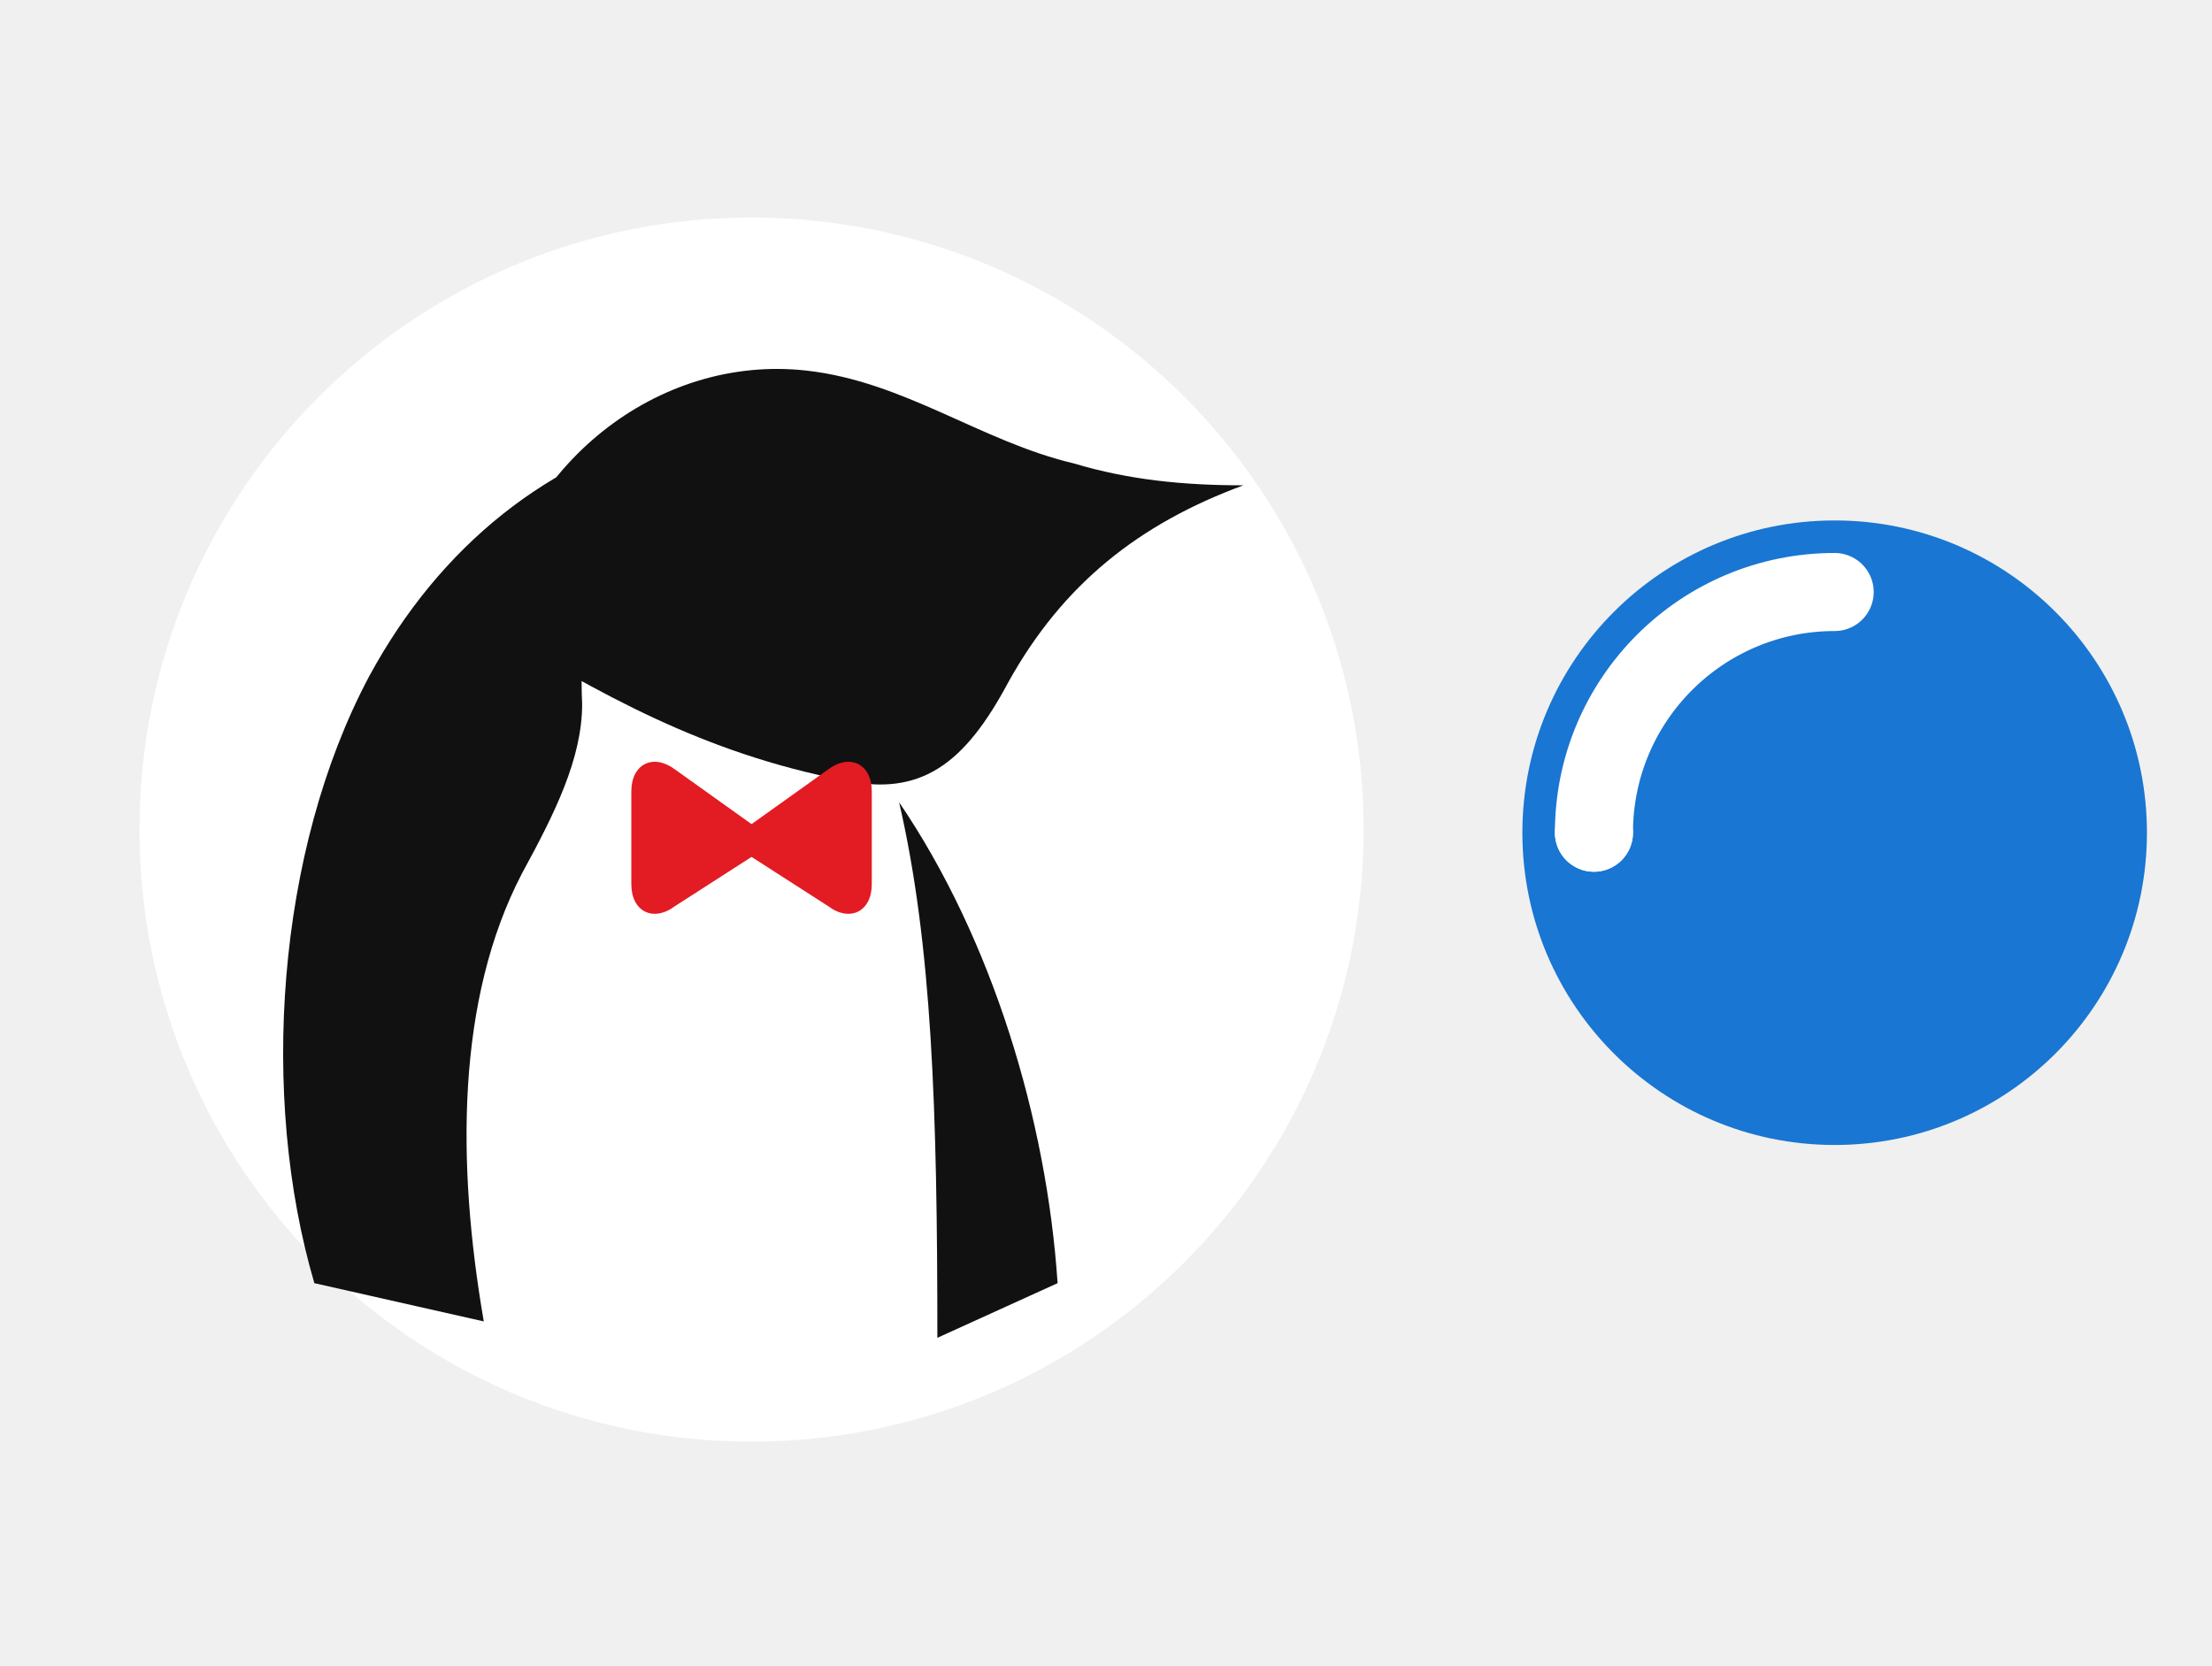
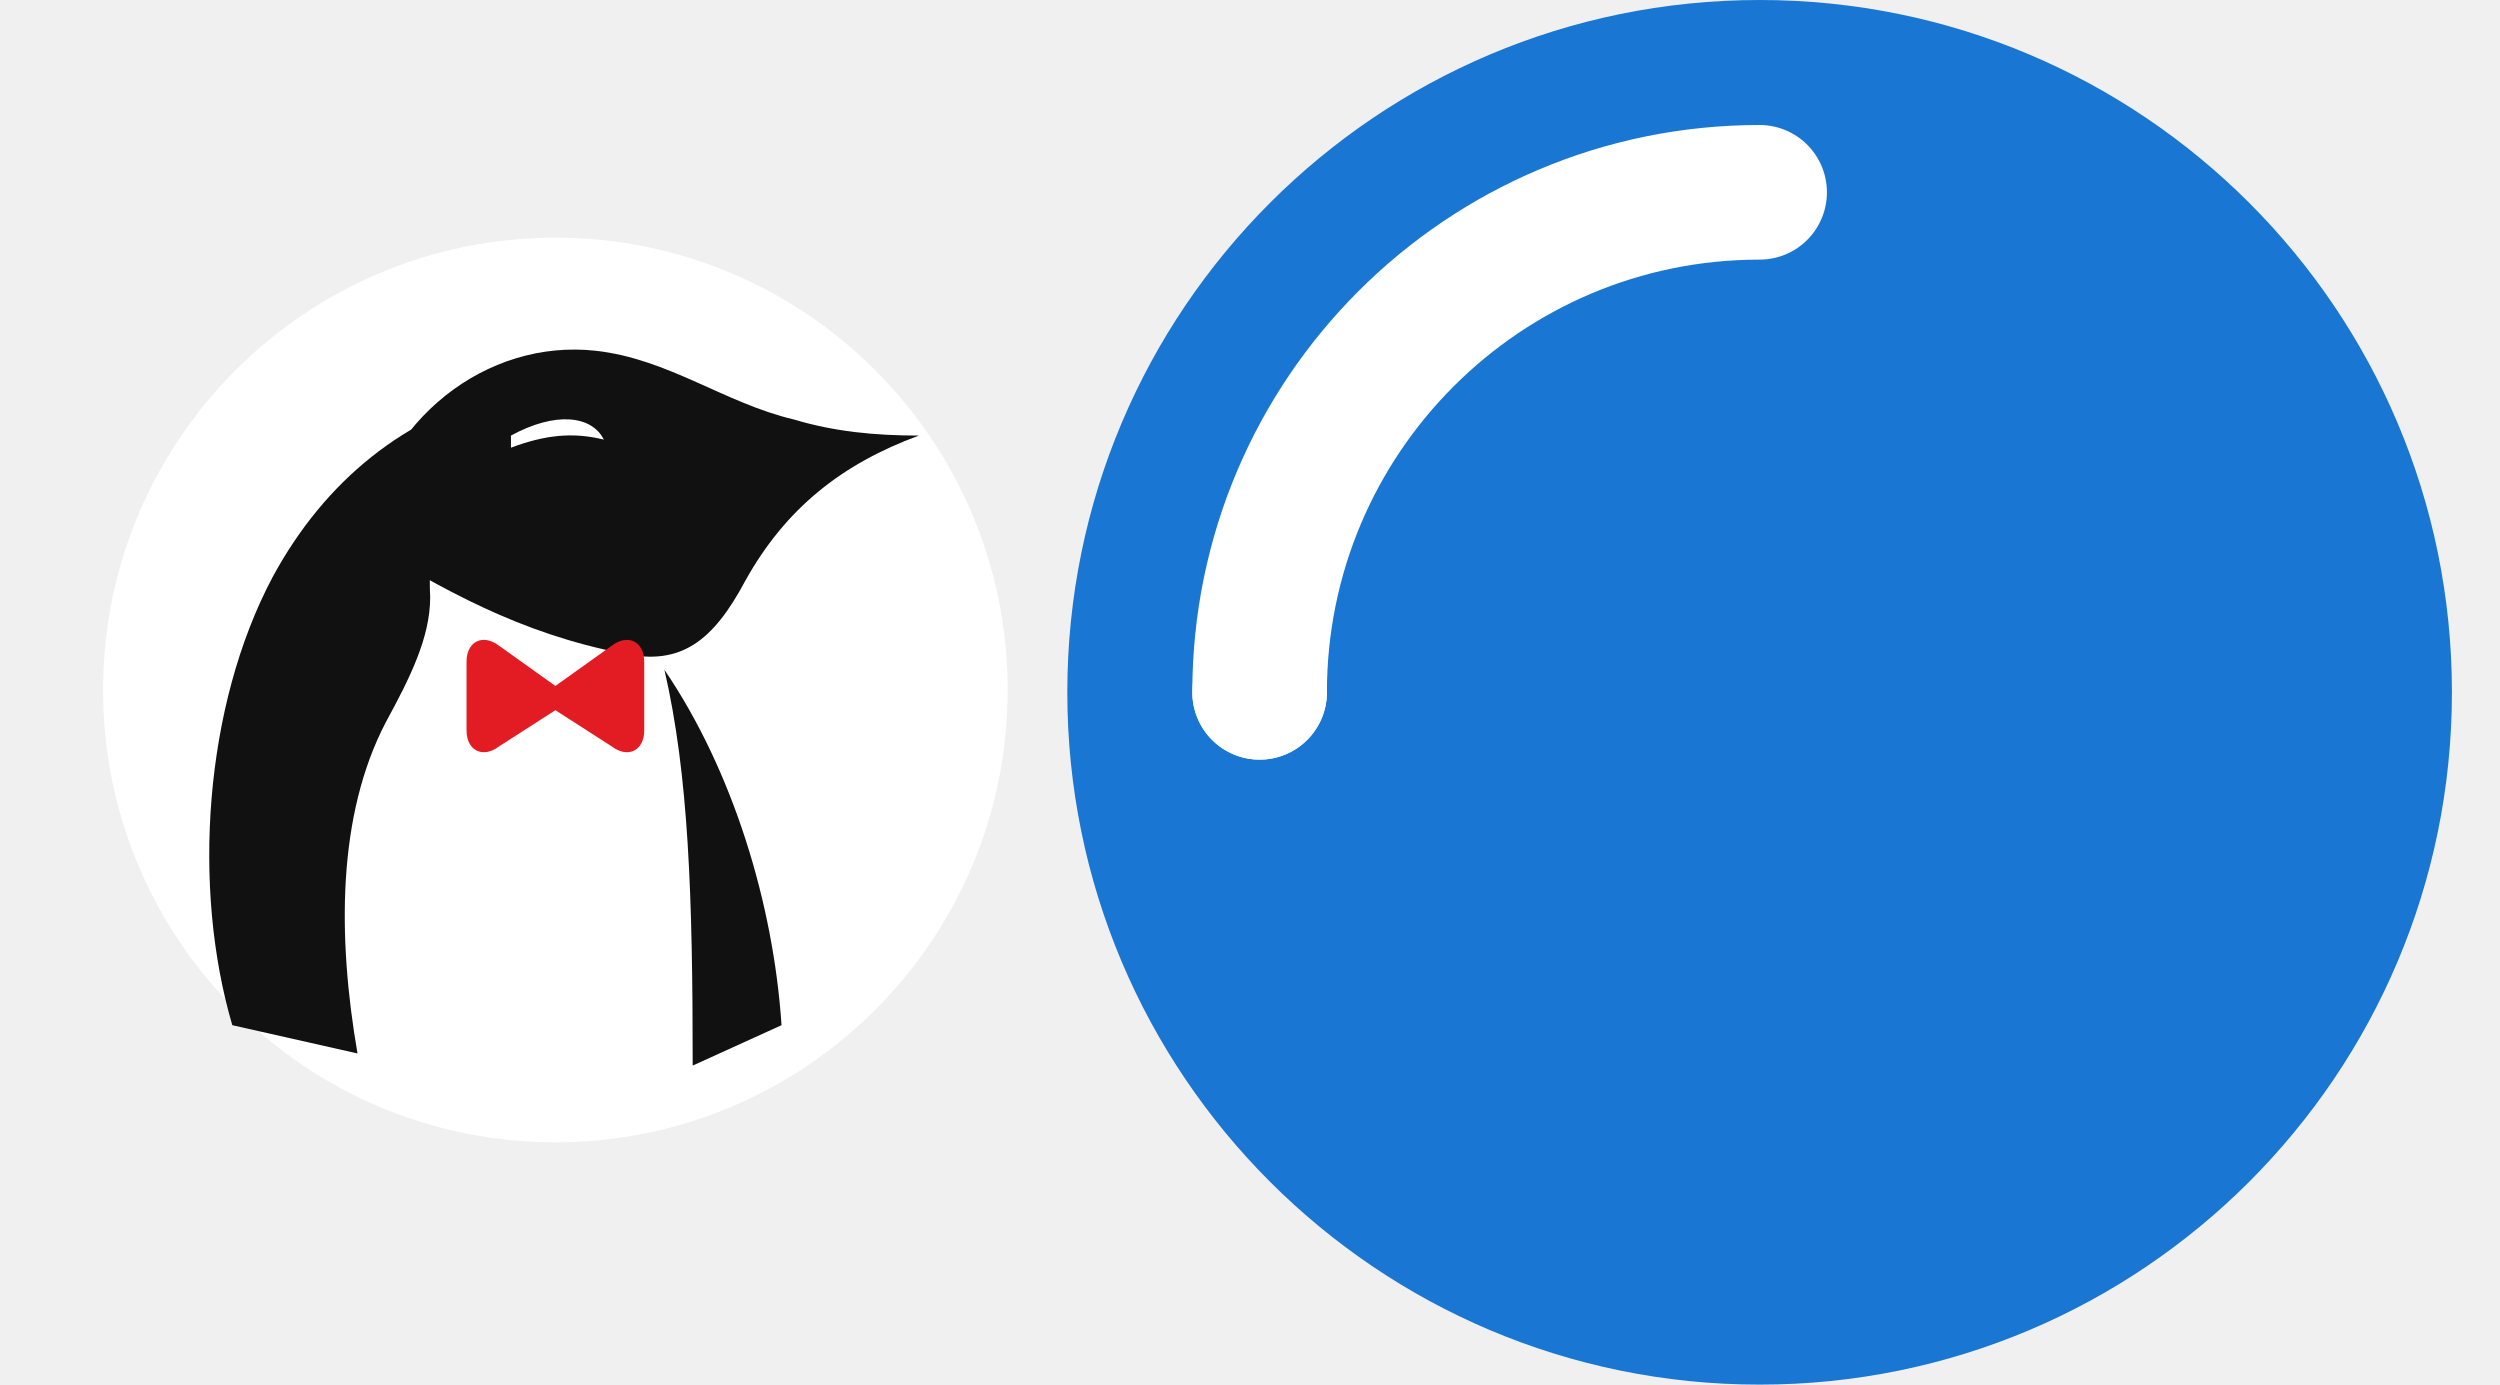
- <svg xmlns="http://www.w3.org/2000/svg" viewBox="0 0 340 256">
-   <g transform="translate(8 20) scale(.84)">
+ <svg xmlns="http://www.w3.org/2000/svg" viewBox="0 0 520 288">
+   <g transform="translate(8 36) scale(.84)">
    <circle cx="128" cy="128" r="112" fill="#fff" />
    <path fill="#111" d="M48 211c-10-34-7-79 10-111 13-24 33-40 58-46-13 13-20 31-19 51 0 10-5 20-11 31-12 23-12 53-7 82ZM80 91c5-30 31-50 58-47 18 2 32 13 49 17 10 3 20 4 31 4-19 7-33 18-43 36-8 15-16 21-30 18-26-5-45-16-65-28Zm75 32c17 25 27 58 29 88l-22 10c0-42-1-72-7-98Z" />
+     <path fill="#fff" d="M117 65c11-6 20-5 23 1-8-2-15-1-23 2Z" />
    <path fill="#e31b23" d="M106 121c0-5 4-7 8-4l14 10 14-10c4-3 8-1 8 4v17c0 5-4 7-8 4l-14-9-14 9c-4 3-8 1-8-4Z" />
  </g>
-   <g transform="rotate(270 282 128)">
-     <circle cx="282" cy="128" r="48" fill="#1976d2" />
-     <path fill="none" stroke="#fff" stroke-width="12" stroke-linecap="round" d="M282 91a37 37 0 0 1 37 37" />
-     <circle cx="282" cy="91" r="6" fill="#fff" />
+   <g transform="rotate(270 366 144)">
+     <circle cx="366" cy="144" r="144" fill="#1976d2" />
+     <path fill="none" stroke="#fff" stroke-width="28" stroke-linecap="round" d="M366 40a104 104 0 0 1 104 104" />
+     <circle cx="366" cy="40" r="14" fill="#fff" />
  </g>
</svg>
